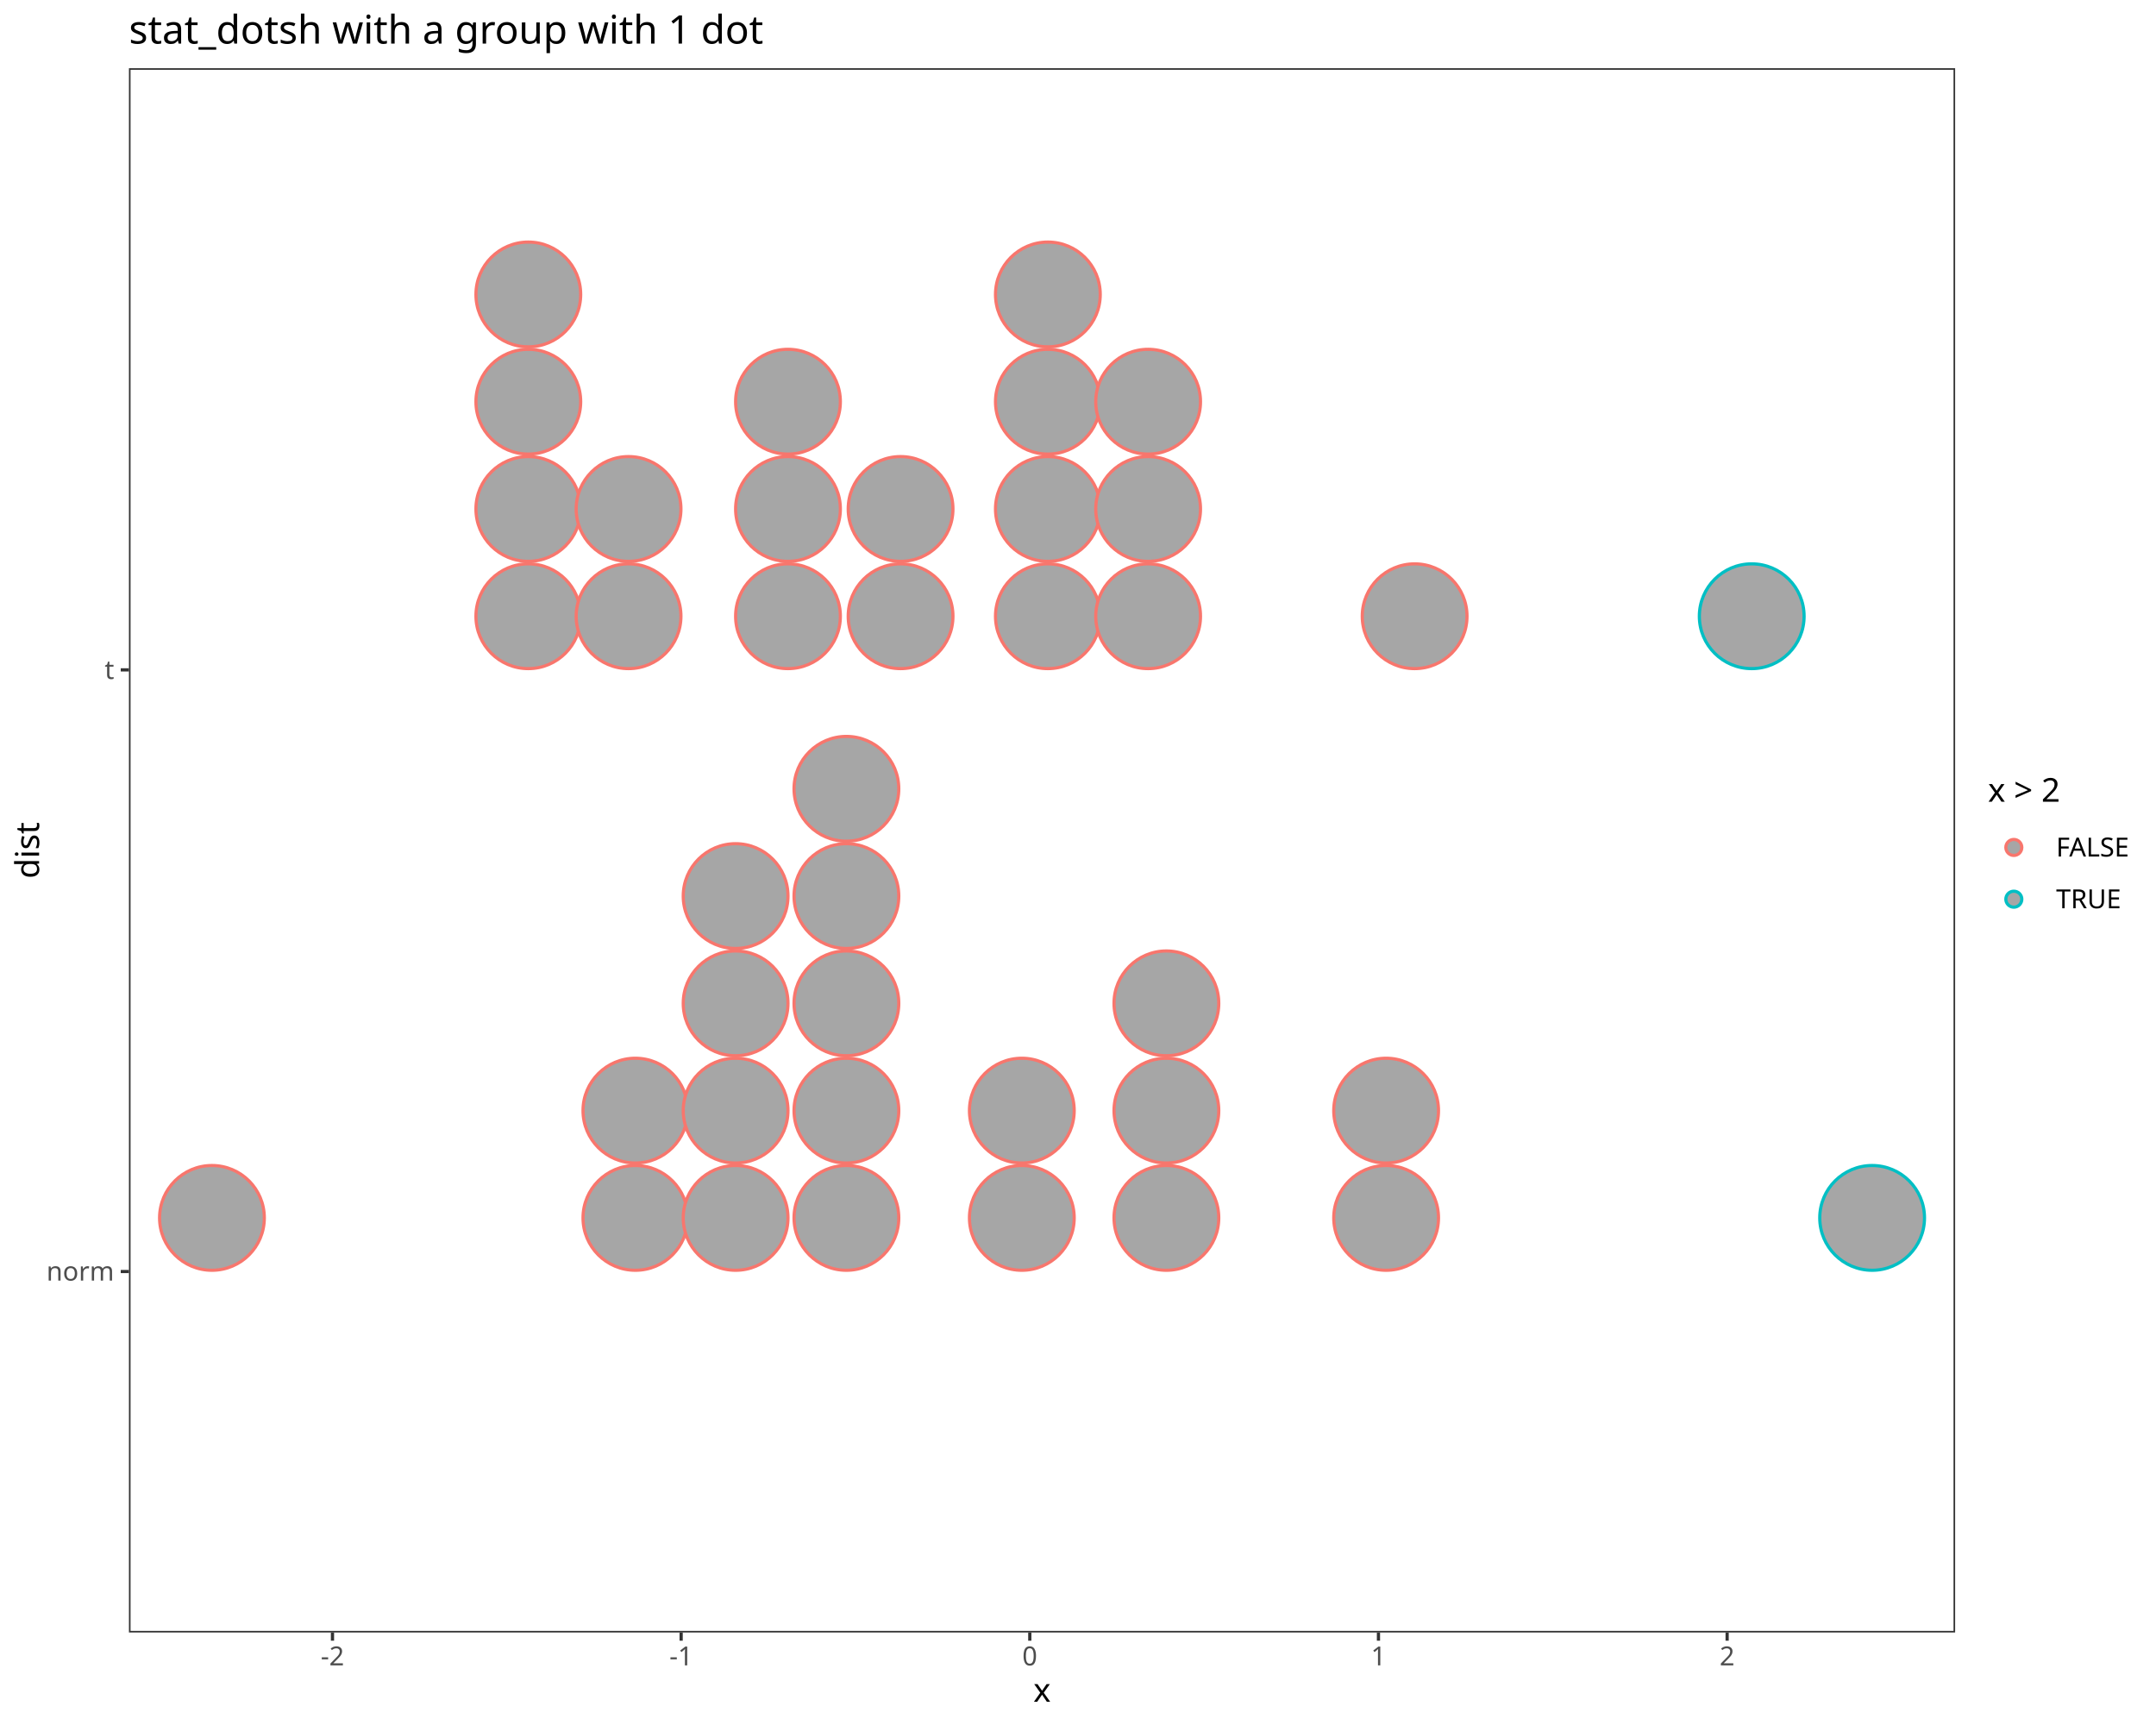
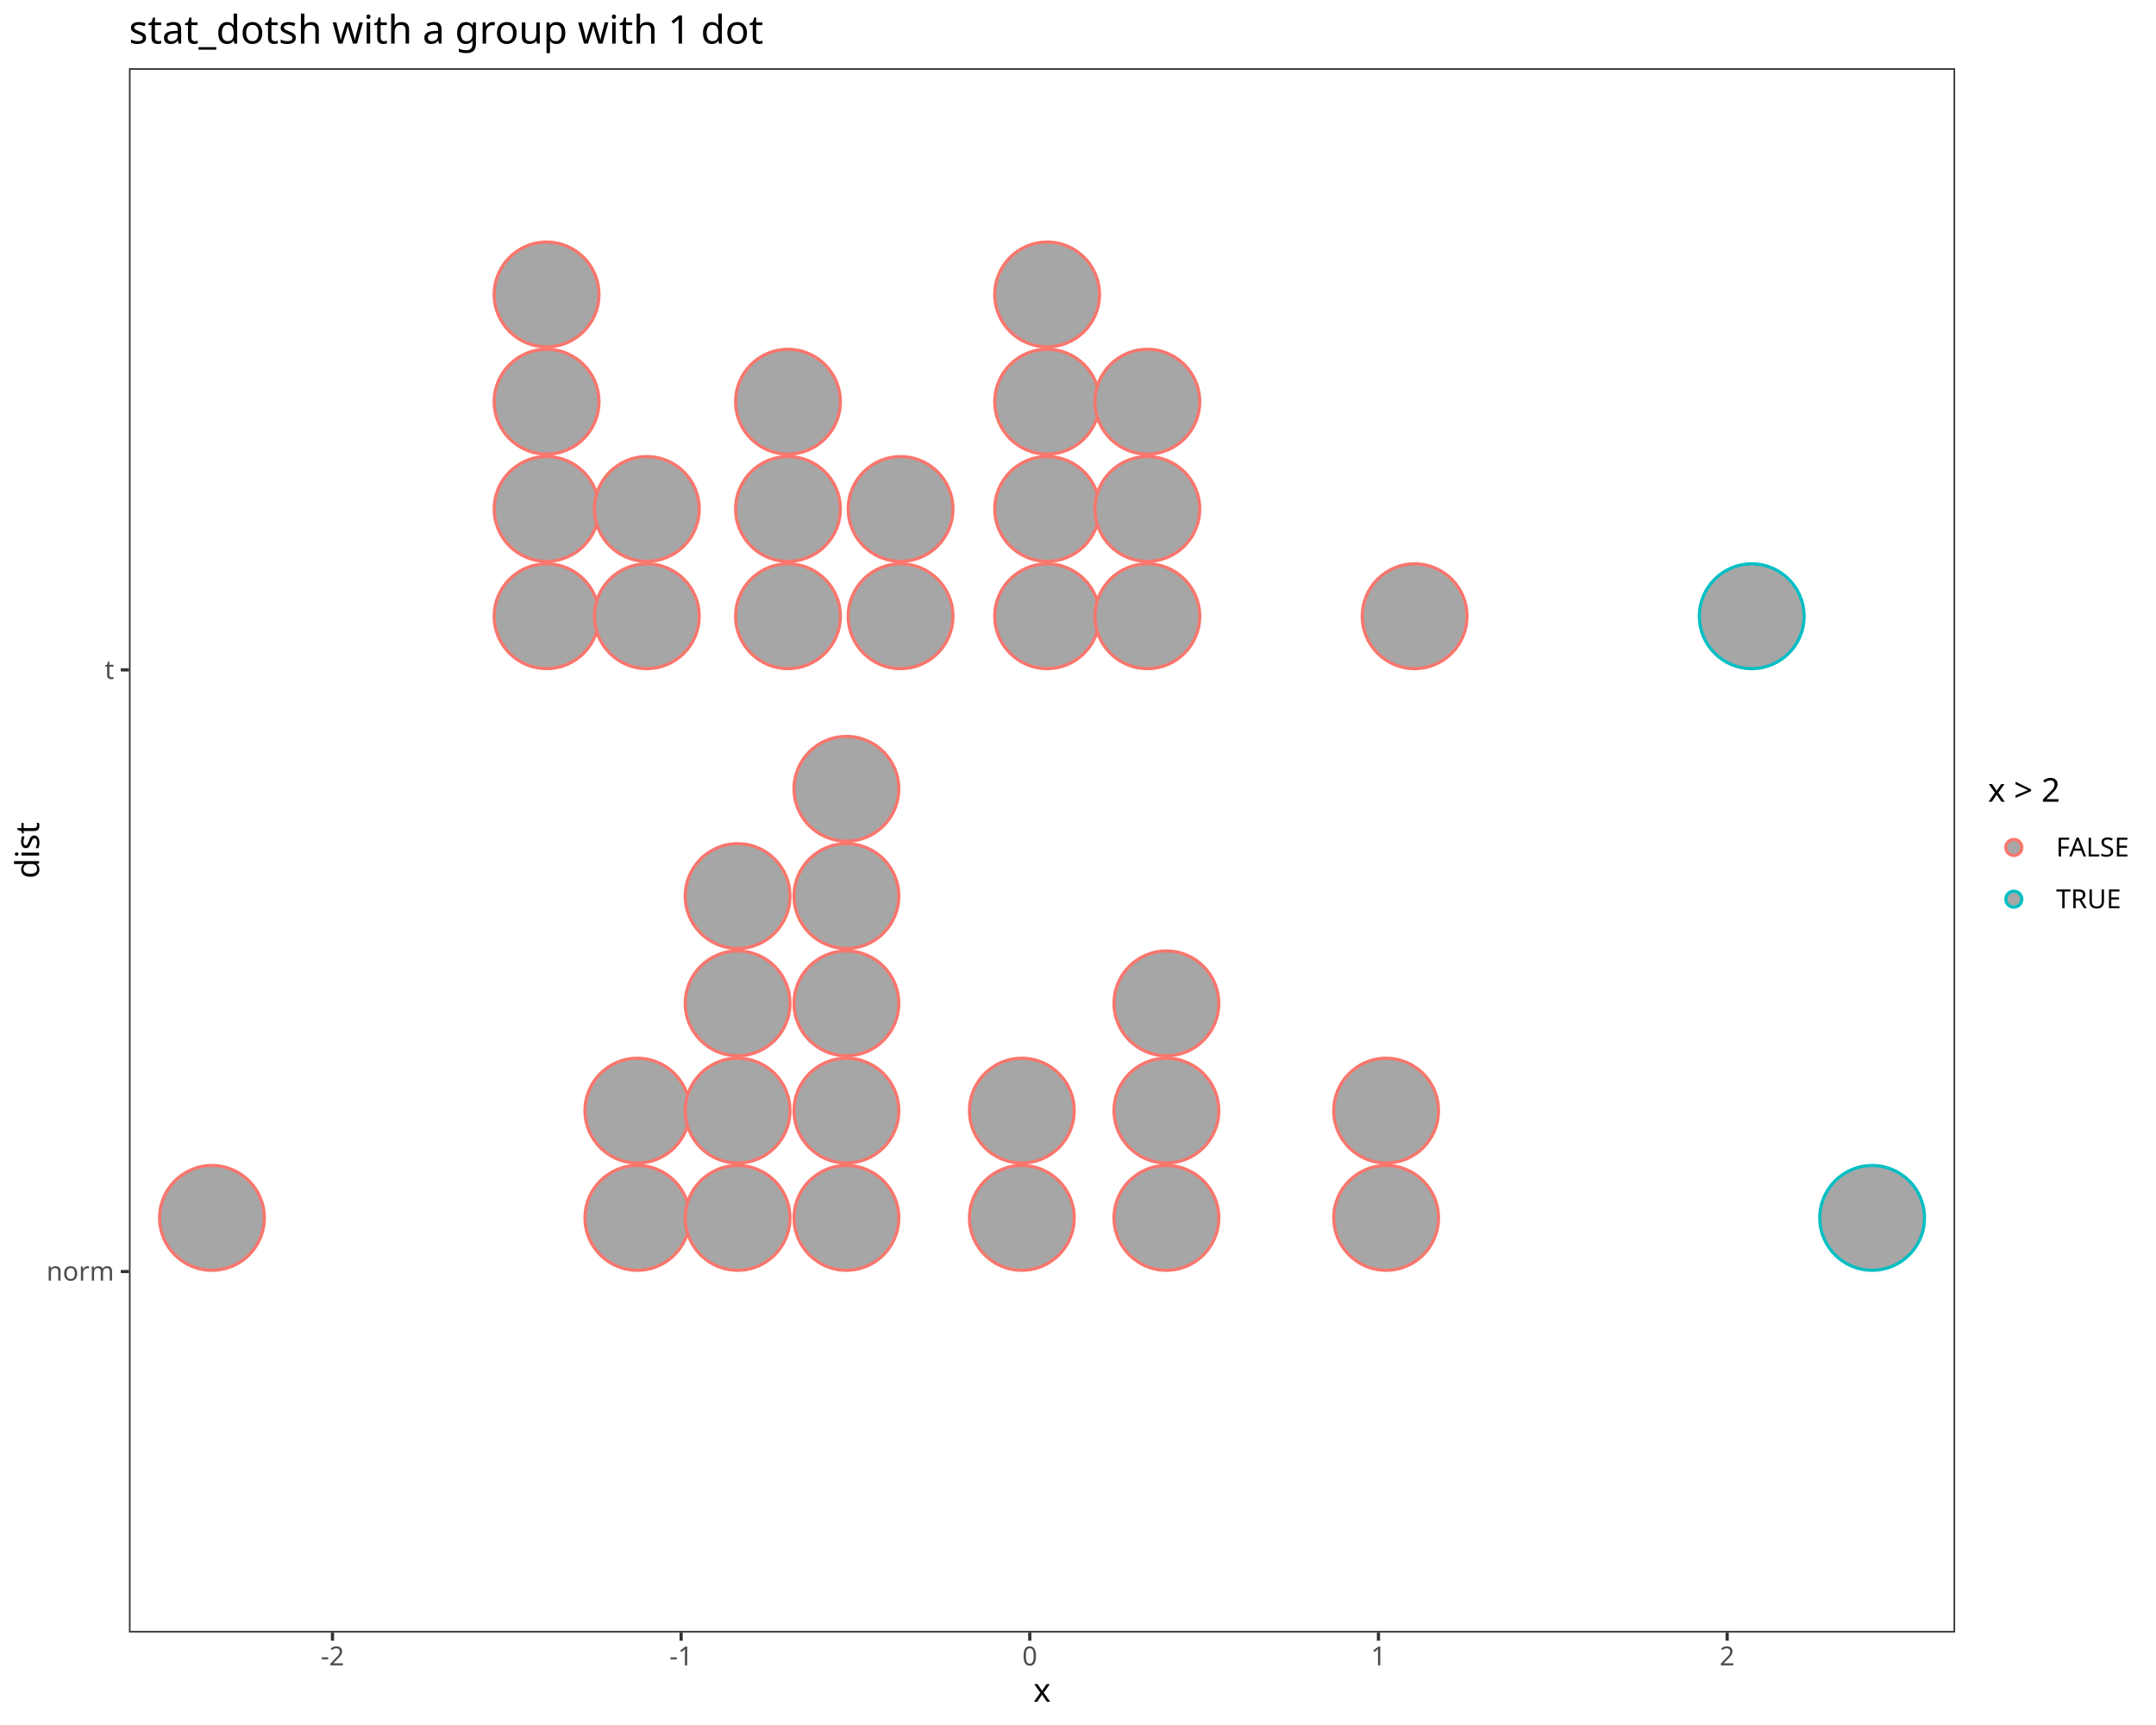
<svg xmlns="http://www.w3.org/2000/svg" class="svglite" data-engine-version="2.0" width="720.00pt" height="576.00pt" viewBox="0 0 720.00 576.00">
  <defs>
    <style type="text/css">
    .svglite line, .svglite polyline, .svglite polygon, .svglite path, .svglite rect, .svglite circle {
      fill: none;
      stroke: #000000;
      stroke-linecap: round;
      stroke-linejoin: round;
      stroke-miterlimit: 10.00;
    }
  </style>
  </defs>
  <rect width="100%" height="100%" style="stroke: none; fill: #FFFFFF;" />
  <defs>
    <clipPath id="cpMC4wMHw3MjAuMDB8MC4wMHw1NzYuMDA=">
      <rect x="0.00" y="0.00" width="720.00" height="576.00" />
    </clipPath>
  </defs>
  <g clip-path="url(#cpMC4wMHw3MjAuMDB8MC4wMHw1NzYuMDA=)">
    <rect x="0.00" y="0.00" width="720.00" height="576.00" style="stroke-width: 1.07; stroke: #FFFFFF; fill: #FFFFFF;" />
  </g>
  <defs>
    <clipPath id="cpNDMuMDZ8NjUyLjkyfDIyLjc4fDU0NS4xMQ==">
      <rect x="43.06" y="22.78" width="609.86" height="522.33" />
    </clipPath>
  </defs>
  <g clip-path="url(#cpNDMuMDZ8NjUyLjkyfDIyLjc4fDU0NS4xMQ==)">
    <rect x="43.06" y="22.78" width="609.86" height="522.33" style="stroke-width: 1.07; stroke: none; fill: #FFFFFF;" />
    <circle cx="70.78" cy="406.67" r="17.49" style="stroke-width: 1.06; stroke: #F8766D; fill: #A6A6A6;" />
-     <circle cx="212.19" cy="406.67" r="17.49" style="stroke-width: 1.06; stroke: #F8766D; fill: #A6A6A6;" />
-     <circle cx="212.19" cy="370.85" r="17.49" style="stroke-width: 1.06; stroke: #F8766D; fill: #A6A6A6;" />
-     <circle cx="245.66" cy="406.67" r="17.49" style="stroke-width: 1.06; stroke: #F8766D; fill: #A6A6A6;" />
-     <circle cx="245.66" cy="370.85" r="17.49" style="stroke-width: 1.06; stroke: #F8766D; fill: #A6A6A6;" />
-     <circle cx="245.66" cy="335.03" r="17.49" style="stroke-width: 1.06; stroke: #F8766D; fill: #A6A6A6;" />
-     <circle cx="245.66" cy="299.21" r="17.49" style="stroke-width: 1.06; stroke: #F8766D; fill: #A6A6A6;" />
+     <circle cx="212.85" cy="406.67" r="17.49" style="stroke-width: 1.06; stroke: #F8766D; fill: #A6A6A6;" />
+     <circle cx="212.85" cy="370.85" r="17.49" style="stroke-width: 1.06; stroke: #F8766D; fill: #A6A6A6;" />
+     <circle cx="246.33" cy="406.67" r="17.49" style="stroke-width: 1.06; stroke: #F8766D; fill: #A6A6A6;" />
+     <circle cx="246.33" cy="370.85" r="17.49" style="stroke-width: 1.06; stroke: #F8766D; fill: #A6A6A6;" />
+     <circle cx="246.33" cy="335.03" r="17.49" style="stroke-width: 1.06; stroke: #F8766D; fill: #A6A6A6;" />
+     <circle cx="246.33" cy="299.21" r="17.49" style="stroke-width: 1.06; stroke: #F8766D; fill: #A6A6A6;" />
    <circle cx="282.66" cy="406.67" r="17.49" style="stroke-width: 1.06; stroke: #F8766D; fill: #A6A6A6;" />
    <circle cx="282.66" cy="370.85" r="17.49" style="stroke-width: 1.06; stroke: #F8766D; fill: #A6A6A6;" />
    <circle cx="282.66" cy="335.03" r="17.49" style="stroke-width: 1.06; stroke: #F8766D; fill: #A6A6A6;" />
    <circle cx="282.66" cy="299.21" r="17.49" style="stroke-width: 1.06; stroke: #F8766D; fill: #A6A6A6;" />
    <circle cx="282.66" cy="263.39" r="17.49" style="stroke-width: 1.06; stroke: #F8766D; fill: #A6A6A6;" />
    <circle cx="341.24" cy="406.67" r="17.49" style="stroke-width: 1.06; stroke: #F8766D; fill: #A6A6A6;" />
    <circle cx="341.24" cy="370.85" r="17.49" style="stroke-width: 1.06; stroke: #F8766D; fill: #A6A6A6;" />
    <circle cx="389.52" cy="406.67" r="17.49" style="stroke-width: 1.06; stroke: #F8766D; fill: #A6A6A6;" />
    <circle cx="389.52" cy="370.85" r="17.49" style="stroke-width: 1.06; stroke: #F8766D; fill: #A6A6A6;" />
    <circle cx="389.52" cy="335.03" r="17.49" style="stroke-width: 1.06; stroke: #F8766D; fill: #A6A6A6;" />
    <circle cx="462.90" cy="406.67" r="17.49" style="stroke-width: 1.06; stroke: #F8766D; fill: #A6A6A6;" />
    <circle cx="462.90" cy="370.85" r="17.49" style="stroke-width: 1.06; stroke: #F8766D; fill: #A6A6A6;" />
    <circle cx="625.20" cy="406.67" r="17.49" style="stroke-width: 1.06; stroke: #00BFC4; fill: #A6A6A6;" />
-     <circle cx="176.43" cy="205.77" r="17.49" style="stroke-width: 1.06; stroke: #F8766D; fill: #A6A6A6;" />
-     <circle cx="176.43" cy="169.95" r="17.49" style="stroke-width: 1.06; stroke: #F8766D; fill: #A6A6A6;" />
-     <circle cx="176.43" cy="134.13" r="17.49" style="stroke-width: 1.06; stroke: #F8766D; fill: #A6A6A6;" />
-     <circle cx="176.43" cy="98.32" r="17.49" style="stroke-width: 1.06; stroke: #F8766D; fill: #A6A6A6;" />
-     <circle cx="209.91" cy="205.77" r="17.49" style="stroke-width: 1.06; stroke: #F8766D; fill: #A6A6A6;" />
-     <circle cx="209.91" cy="169.95" r="17.49" style="stroke-width: 1.06; stroke: #F8766D; fill: #A6A6A6;" />
+     <circle cx="182.53" cy="205.77" r="17.49" style="stroke-width: 1.06; stroke: #F8766D; fill: #A6A6A6;" />
+     <circle cx="182.53" cy="169.95" r="17.49" style="stroke-width: 1.06; stroke: #F8766D; fill: #A6A6A6;" />
+     <circle cx="182.53" cy="134.13" r="17.49" style="stroke-width: 1.06; stroke: #F8766D; fill: #A6A6A6;" />
+     <circle cx="182.53" cy="98.32" r="17.49" style="stroke-width: 1.06; stroke: #F8766D; fill: #A6A6A6;" />
+     <circle cx="216.01" cy="205.77" r="17.49" style="stroke-width: 1.06; stroke: #F8766D; fill: #A6A6A6;" />
+     <circle cx="216.01" cy="169.95" r="17.49" style="stroke-width: 1.06; stroke: #F8766D; fill: #A6A6A6;" />
    <circle cx="263.15" cy="205.77" r="17.49" style="stroke-width: 1.06; stroke: #F8766D; fill: #A6A6A6;" />
    <circle cx="263.15" cy="169.95" r="17.49" style="stroke-width: 1.06; stroke: #F8766D; fill: #A6A6A6;" />
    <circle cx="263.15" cy="134.13" r="17.49" style="stroke-width: 1.06; stroke: #F8766D; fill: #A6A6A6;" />
    <circle cx="300.75" cy="205.77" r="17.49" style="stroke-width: 1.06; stroke: #F8766D; fill: #A6A6A6;" />
    <circle cx="300.75" cy="169.95" r="17.49" style="stroke-width: 1.06; stroke: #F8766D; fill: #A6A6A6;" />
-     <circle cx="349.94" cy="205.77" r="17.49" style="stroke-width: 1.06; stroke: #F8766D; fill: #A6A6A6;" />
-     <circle cx="349.94" cy="169.95" r="17.49" style="stroke-width: 1.06; stroke: #F8766D; fill: #A6A6A6;" />
-     <circle cx="349.94" cy="134.13" r="17.49" style="stroke-width: 1.06; stroke: #F8766D; fill: #A6A6A6;" />
-     <circle cx="349.94" cy="98.32" r="17.49" style="stroke-width: 1.06; stroke: #F8766D; fill: #A6A6A6;" />
-     <circle cx="383.42" cy="205.77" r="17.49" style="stroke-width: 1.06; stroke: #F8766D; fill: #A6A6A6;" />
-     <circle cx="383.42" cy="169.95" r="17.49" style="stroke-width: 1.06; stroke: #F8766D; fill: #A6A6A6;" />
-     <circle cx="383.42" cy="134.13" r="17.49" style="stroke-width: 1.06; stroke: #F8766D; fill: #A6A6A6;" />
+     <circle cx="349.69" cy="205.77" r="17.49" style="stroke-width: 1.06; stroke: #F8766D; fill: #A6A6A6;" />
+     <circle cx="349.69" cy="169.95" r="17.49" style="stroke-width: 1.06; stroke: #F8766D; fill: #A6A6A6;" />
+     <circle cx="349.69" cy="134.13" r="17.49" style="stroke-width: 1.06; stroke: #F8766D; fill: #A6A6A6;" />
+     <circle cx="349.69" cy="98.32" r="17.49" style="stroke-width: 1.06; stroke: #F8766D; fill: #A6A6A6;" />
+     <circle cx="383.16" cy="205.77" r="17.49" style="stroke-width: 1.06; stroke: #F8766D; fill: #A6A6A6;" />
+     <circle cx="383.16" cy="169.95" r="17.49" style="stroke-width: 1.06; stroke: #F8766D; fill: #A6A6A6;" />
+     <circle cx="383.16" cy="134.13" r="17.49" style="stroke-width: 1.06; stroke: #F8766D; fill: #A6A6A6;" />
    <circle cx="472.42" cy="205.77" r="17.49" style="stroke-width: 1.06; stroke: #F8766D; fill: #A6A6A6;" />
    <circle cx="584.99" cy="205.77" r="17.49" style="stroke-width: 1.06; stroke: #00BFC4; fill: #A6A6A6;" />
    <rect x="43.06" y="22.78" width="609.86" height="522.33" style="stroke-width: 1.07; stroke: #333333;" />
  </g>
  <g clip-path="url(#cpMC4wMHw3MjAuMDB8MC4wMHw1NzYuMDA=)">
    <text x="38.13" y="427.60" text-anchor="end" style="font-size: 8.80px; fill: #4D4D4D; font-family: sans;" textLength="20.05px" lengthAdjust="spacingAndGlyphs">norm</text>
    <text x="38.13" y="226.71" text-anchor="end" style="font-size: 8.80px; fill: #4D4D4D; font-family: sans;" textLength="2.44px" lengthAdjust="spacingAndGlyphs">t</text>
    <polyline points="40.32,424.58 43.06,424.58 " style="stroke-width: 1.07; stroke: #333333; stroke-linecap: butt;" />
    <polyline points="40.32,223.68 43.06,223.68 " style="stroke-width: 1.07; stroke: #333333; stroke-linecap: butt;" />
    <polyline points="111.03,547.85 111.03,545.11 " style="stroke-width: 1.07; stroke: #333333; stroke-linecap: butt;" />
    <polyline points="227.47,547.85 227.47,545.11 " style="stroke-width: 1.07; stroke: #333333; stroke-linecap: butt;" />
    <polyline points="343.90,547.85 343.90,545.11 " style="stroke-width: 1.07; stroke: #333333; stroke-linecap: butt;" />
    <polyline points="460.34,547.85 460.34,545.11 " style="stroke-width: 1.07; stroke: #333333; stroke-linecap: butt;" />
    <polyline points="576.78,547.85 576.78,545.11 " style="stroke-width: 1.07; stroke: #333333; stroke-linecap: butt;" />
    <text x="111.03" y="556.10" text-anchor="middle" style="font-size: 8.80px; fill: #4D4D4D; font-family: sans;" textLength="7.82px" lengthAdjust="spacingAndGlyphs">-2</text>
    <text x="227.47" y="556.10" text-anchor="middle" style="font-size: 8.80px; fill: #4D4D4D; font-family: sans;" textLength="7.82px" lengthAdjust="spacingAndGlyphs">-1</text>
    <text x="343.90" y="556.10" text-anchor="middle" style="font-size: 8.80px; fill: #4D4D4D; font-family: sans;" textLength="4.89px" lengthAdjust="spacingAndGlyphs">0</text>
    <text x="460.34" y="556.10" text-anchor="middle" style="font-size: 8.80px; fill: #4D4D4D; font-family: sans;" textLength="4.89px" lengthAdjust="spacingAndGlyphs">1</text>
    <text x="576.78" y="556.10" text-anchor="middle" style="font-size: 8.80px; fill: #4D4D4D; font-family: sans;" textLength="4.89px" lengthAdjust="spacingAndGlyphs">2</text>
    <text x="347.99" y="568.24" text-anchor="middle" style="font-size: 11.00px; font-family: sans;" textLength="5.50px" lengthAdjust="spacingAndGlyphs">x</text>
    <text transform="translate(13.05,283.95) rotate(-90)" text-anchor="middle" style="font-size: 11.00px; font-family: sans;" textLength="17.12px" lengthAdjust="spacingAndGlyphs">dist</text>
    <rect x="663.88" y="259.00" width="50.64" height="49.89" style="stroke-width: 1.07; stroke: none; fill: #FFFFFF;" />
    <text x="663.88" y="267.71" style="font-size: 11.00px; font-family: sans;" textLength="24.16px" lengthAdjust="spacingAndGlyphs">x &gt; 2</text>
    <rect x="663.88" y="274.33" width="17.28" height="17.28" style="stroke-width: 1.07; stroke: none; fill: #FFFFFF;" />
    <circle cx="672.52" cy="282.97" r="2.67" style="stroke-width: 1.06; stroke: #F8766D; fill: #A6A6A6;" />
    <rect x="663.88" y="291.61" width="17.28" height="17.28" style="stroke-width: 1.07; stroke: none; fill: #FFFFFF;" />
    <circle cx="672.52" cy="300.25" r="2.67" style="stroke-width: 1.06; stroke: #00BFC4; fill: #A6A6A6;" />
    <text x="686.64" y="286.00" style="font-size: 8.80px; font-family: sans;" textLength="27.88px" lengthAdjust="spacingAndGlyphs">FALSE</text>
    <text x="686.64" y="303.28" style="font-size: 8.80px; font-family: sans;" textLength="23.96px" lengthAdjust="spacingAndGlyphs">TRUE</text>
    <text x="43.06" y="14.56" style="font-size: 13.20px; font-family: sans;" textLength="196.67px" lengthAdjust="spacingAndGlyphs">stat_dotsh with a group with 1 dot</text>
  </g>
</svg>
